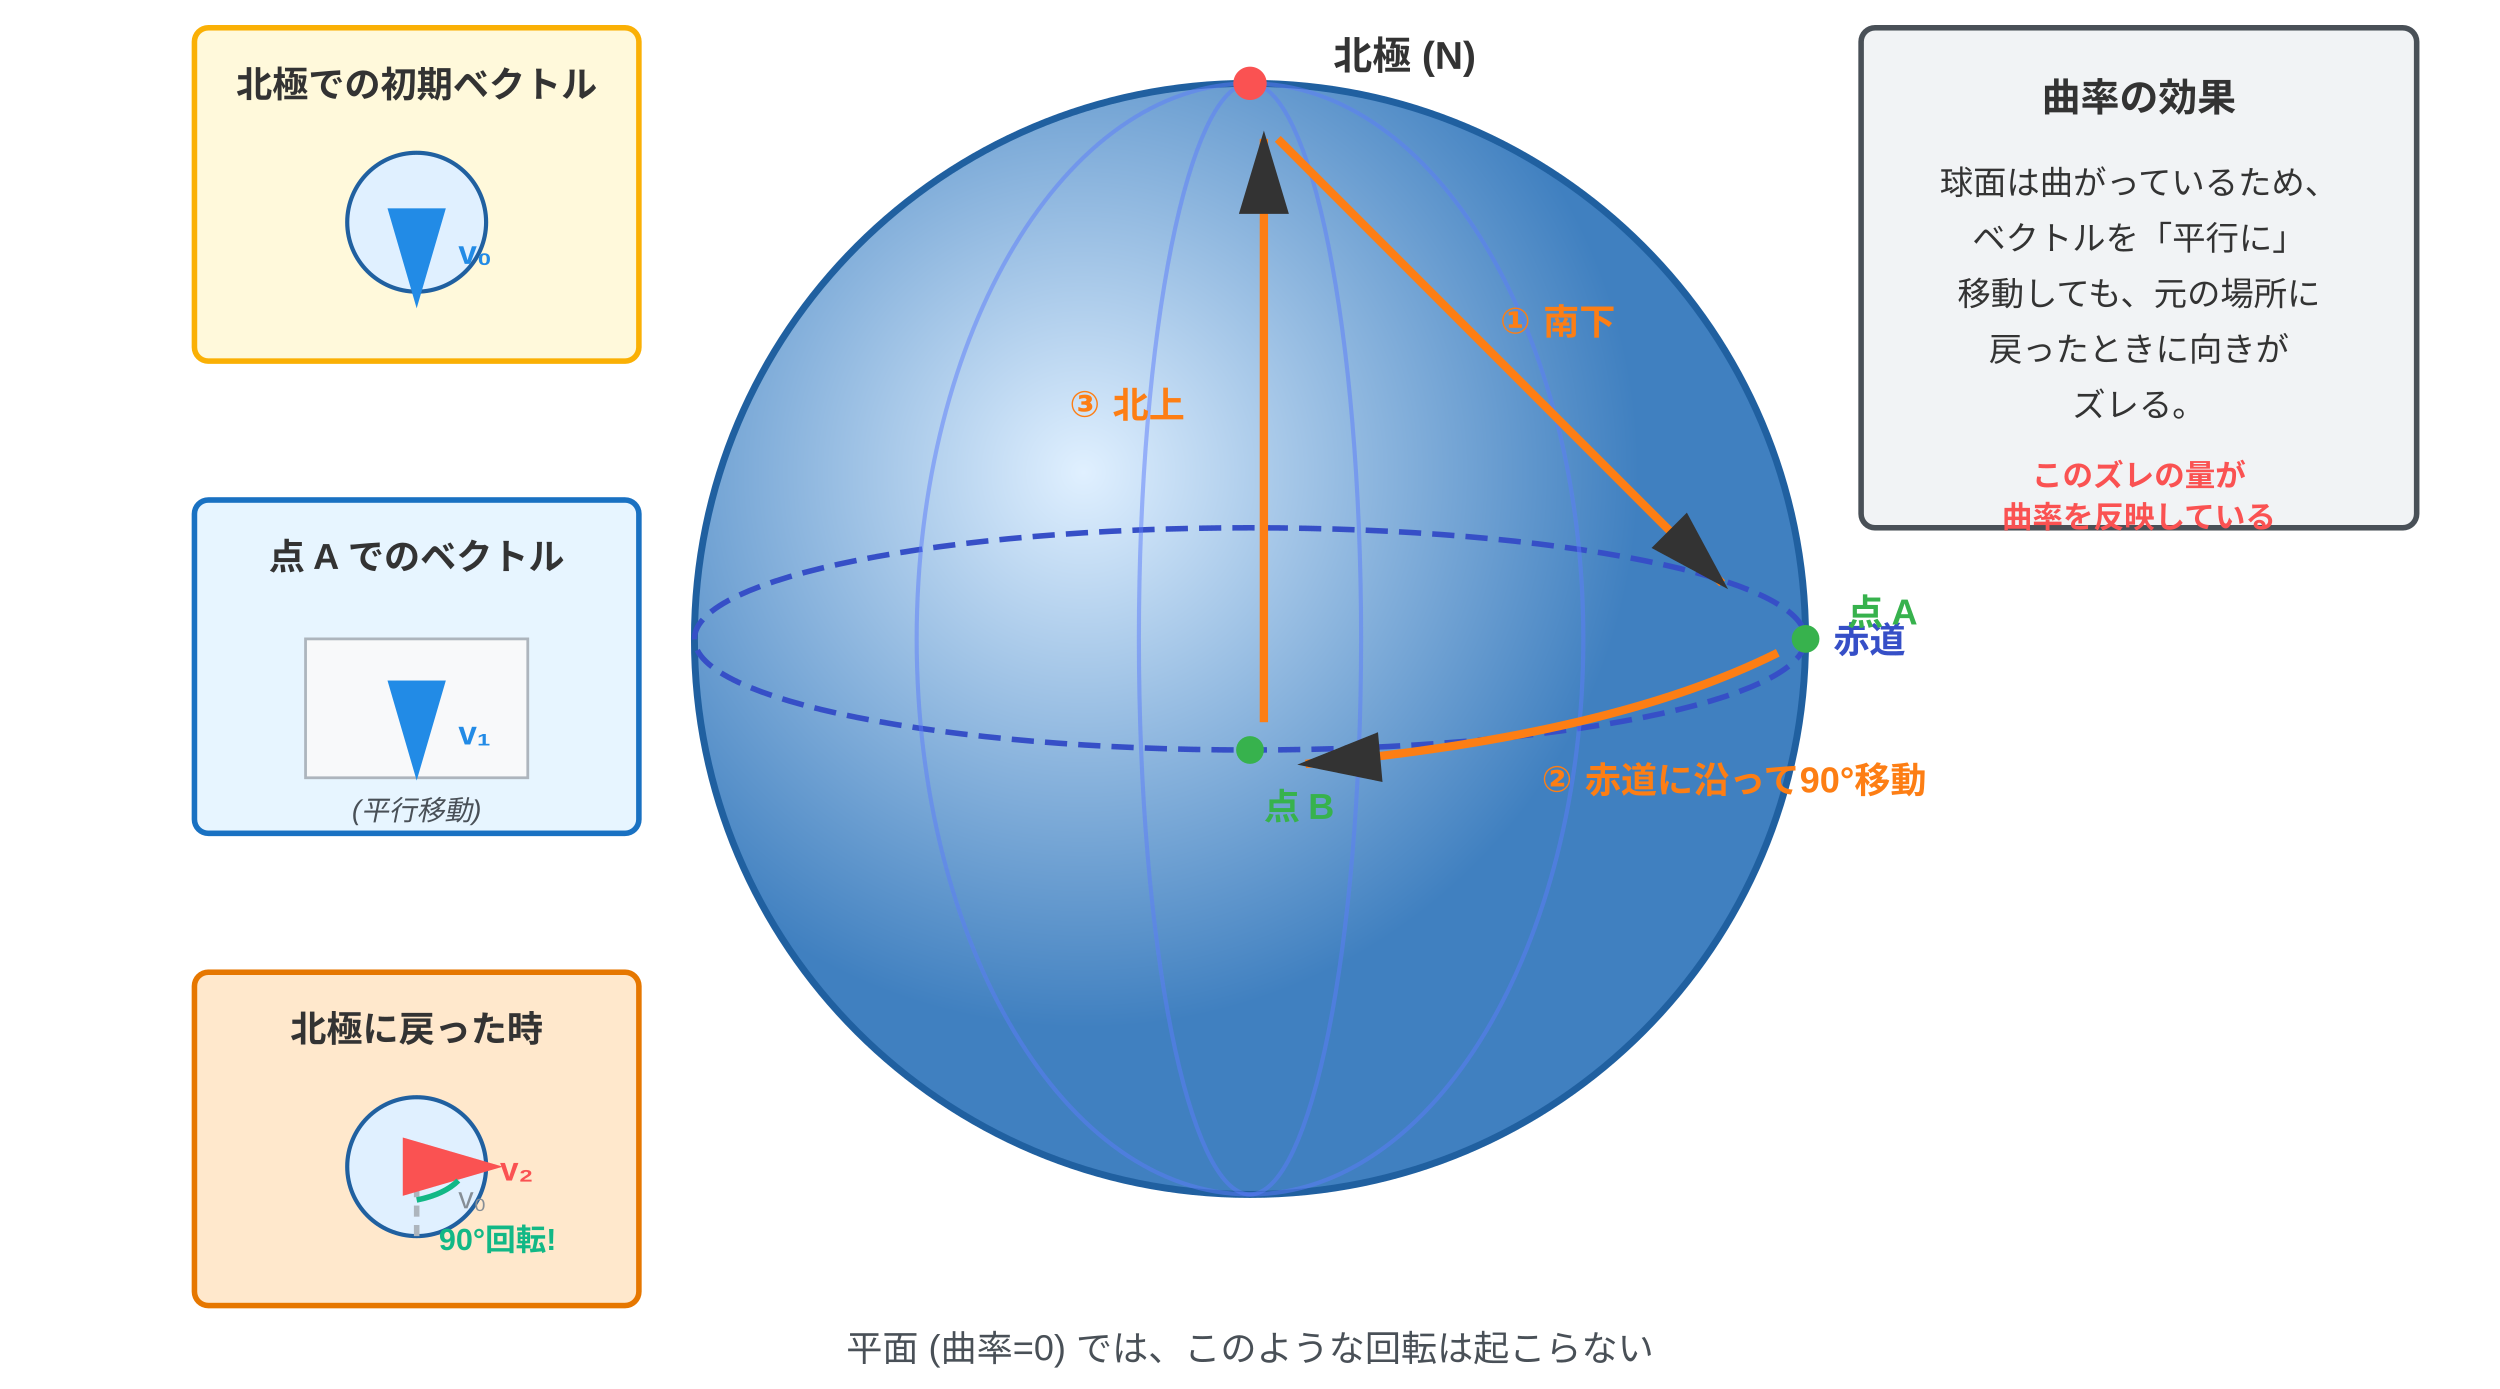
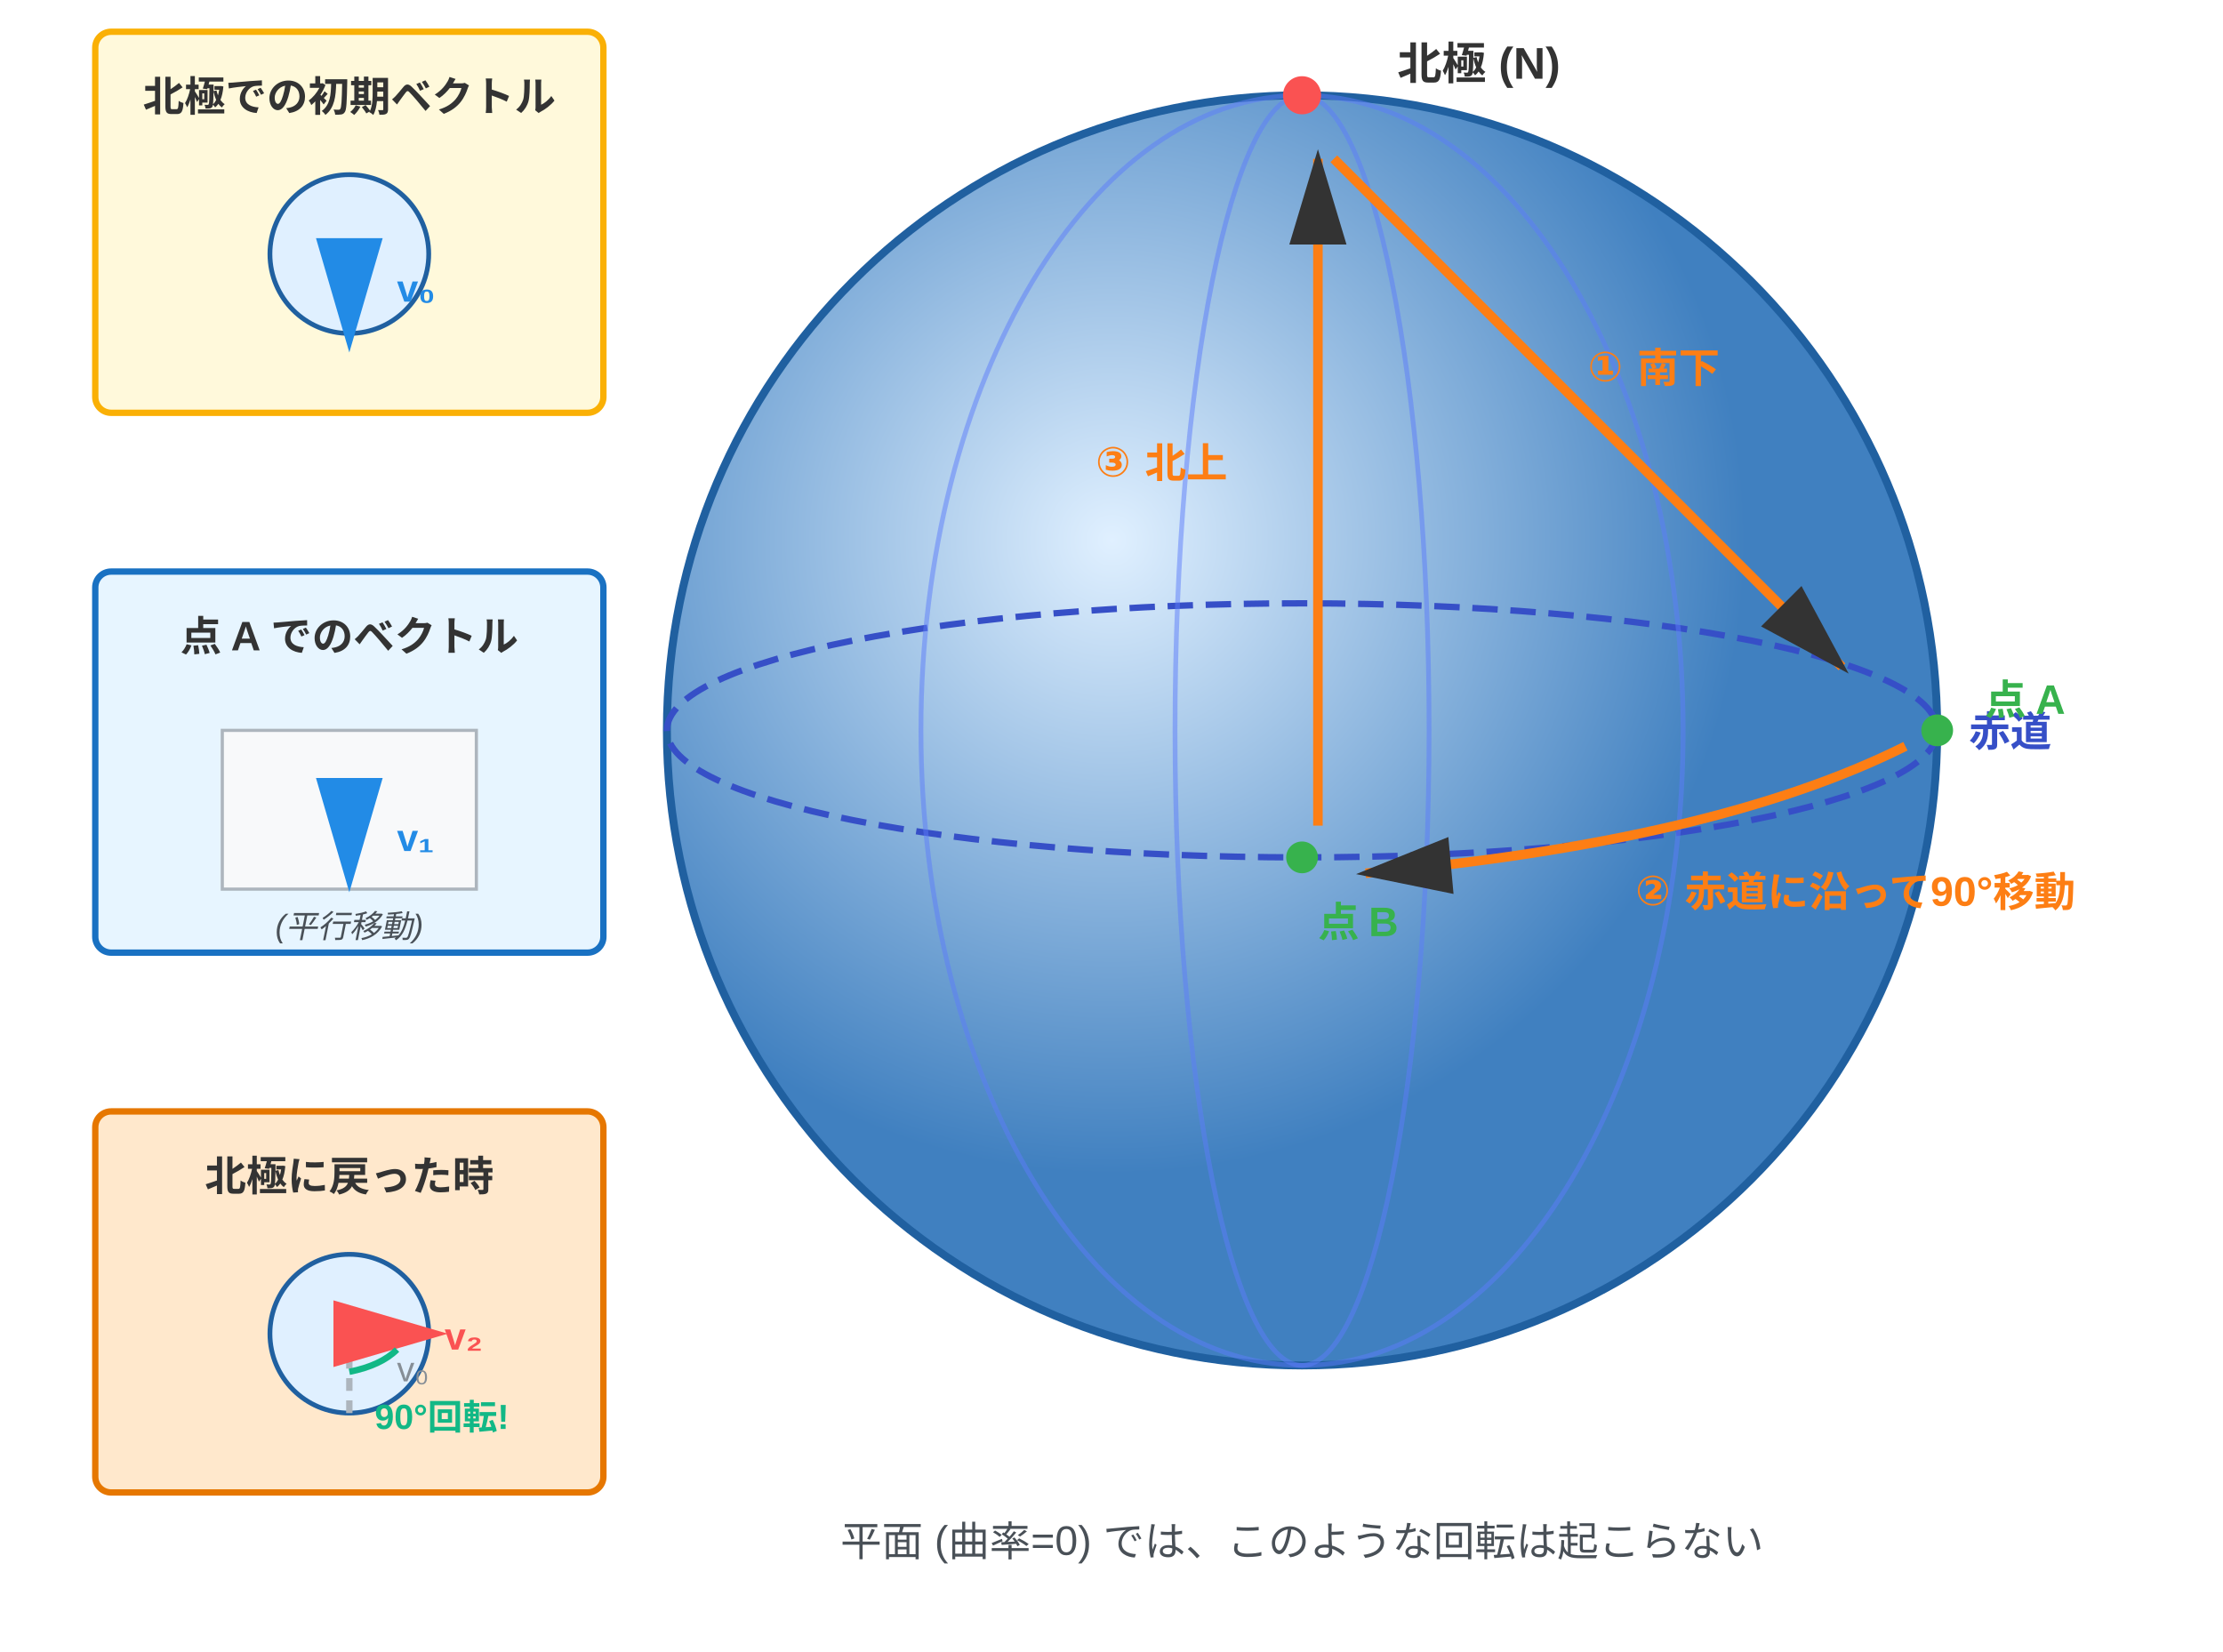
- <svg xmlns="http://www.w3.org/2000/svg" viewBox="0 90 900 500">
+ <svg xmlns="http://www.w3.org/2000/svg" viewBox="40 90 700 520">
  <defs>
    <marker id="arrowhead4" markerWidth="10" markerHeight="10" refX="9" refY="3" orient="auto">
      <polygon points="0 0, 10 3, 0 6" fill="#333" />
    </marker>
    <marker id="arrowhead-red2" markerWidth="12" markerHeight="12" refX="10" refY="3.5" orient="auto">
      <polygon points="0 0, 12 3.5, 0 7" fill="#fa5252" />
    </marker>
    <marker id="arrowhead-blue2" markerWidth="12" markerHeight="12" refX="10" refY="3.5" orient="auto">
      <polygon points="0 0, 12 3.5, 0 7" fill="#228be6" />
    </marker>
    <radialGradient id="sphereGrad3" cx="35%" cy="35%">
      <stop offset="0%" style="stop-color:#e0f0ff;stop-opacity:1" />
      <stop offset="100%" style="stop-color:#4080c0;stop-opacity:1" />
    </radialGradient>
  </defs>
  <g id="main-sphere">
    <circle cx="450" cy="320" r="200" fill="url(#sphereGrad3)" stroke="#2060a0" stroke-width="2.5" />
    <ellipse cx="450" cy="320" rx="200" ry="40" fill="none" stroke="#364fc7" stroke-width="2" stroke-dasharray="8,4" />
    <text x="660" y="325" font-family="Arial, sans-serif" font-size="13" fill="#364fc7" font-weight="bold">赤道</text>
    <ellipse cx="450" cy="320" rx="40" ry="200" fill="none" stroke="#5c7cfa" stroke-width="1.5" opacity="0.5" />
    <ellipse cx="450" cy="320" rx="120" ry="200" fill="none" stroke="#5c7cfa" stroke-width="1.5" opacity="0.5" />
    <circle cx="450" cy="120" r="6" fill="#fa5252" />
    <text x="480" y="115" font-family="Arial, sans-serif" font-size="14" fill="#333" font-weight="bold">北極 (N)</text>
    <circle cx="650" cy="320" r="5" fill="#37b24d" />
    <text x="665" y="315" font-family="Arial, sans-serif" font-size="13" fill="#37b24d" font-weight="bold">点 A</text>
    <circle cx="450" cy="360" r="5" fill="#37b24d" />
    <text x="455" y="385" font-family="Arial, sans-serif" font-size="13" fill="#37b24d" font-weight="bold">点 B</text>
    <path d="M 460,140 Q 520,200 620,300" fill="none" stroke="#fd7e14" stroke-width="3" marker-end="url(#arrowhead4)" />
    <text x="540" y="210" font-family="Arial, sans-serif" font-size="13" fill="#fd7e14" font-weight="bold">① 南下</text>
    <path d="M 640,325 Q 580,355 470,365" fill="none" stroke="#fd7e14" stroke-width="3" marker-end="url(#arrowhead4)" />
    <text x="555" y="375" font-family="Arial, sans-serif" font-size="13" fill="#fd7e14" font-weight="bold">② 赤道に沿って90°移動</text>
    <path d="M 455,350 Q 455,250 455,140" fill="none" stroke="#fd7e14" stroke-width="3" marker-end="url(#arrowhead4)" />
    <text x="385" y="240" font-family="Arial, sans-serif" font-size="13" fill="#fd7e14" font-weight="bold">③ 北上</text>
  </g>
  <g id="vector-start">
    <rect x="70" y="100" width="160" height="120" fill="#fff9db" stroke="#fab005" stroke-width="2" rx="5" />
    <text x="150" y="125" font-family="Arial, sans-serif" font-size="13" font-weight="bold" text-anchor="middle" fill="#333">北極での初期ベクトル</text>
    <circle cx="150" cy="170" r="25" fill="#e0f0ff" stroke="#2060a0" stroke-width="1.5" />
    <circle cx="150" cy="170" r="2" fill="#fa5252" />
    <line x1="150" y1="170" x2="150" y2="195" stroke="#228be6" stroke-width="3" marker-end="url(#arrowhead-blue2)" />
    <text x="165" y="185" font-family="Arial, sans-serif" font-size="12" fill="#228be6" font-weight="bold">v₀</text>
  </g>
  <g id="vector-A">
    <rect x="70" y="270" width="160" height="120" fill="#e7f5ff" stroke="#1971c2" stroke-width="2" rx="5" />
    <text x="150" y="295" font-family="Arial, sans-serif" font-size="13" font-weight="bold" text-anchor="middle" fill="#333">点 A でのベクトル</text>
    <rect x="110" y="320" width="80" height="50" fill="#f8f9fa" stroke="#adb5bd" stroke-width="1" />
    <circle cx="150" cy="345" r="2" fill="#37b24d" />
    <line x1="150" y1="345" x2="150" y2="365" stroke="#228be6" stroke-width="3" marker-end="url(#arrowhead-blue2)" />
    <text x="165" y="358" font-family="Arial, sans-serif" font-size="12" fill="#228be6" font-weight="bold">v₁</text>
    <text x="150" y="385" font-family="Arial, sans-serif" font-size="10" text-anchor="middle" fill="#495057" font-style="italic">(平行移動)</text>
  </g>
  <g id="vector-end">
    <rect x="70" y="440" width="160" height="120" fill="#ffe8cc" stroke="#e67700" stroke-width="2" rx="5" />
    <text x="150" y="465" font-family="Arial, sans-serif" font-size="13" font-weight="bold" text-anchor="middle" fill="#333">北極に戻った時</text>
    <circle cx="150" cy="510" r="25" fill="#e0f0ff" stroke="#2060a0" stroke-width="1.5" />
    <circle cx="150" cy="510" r="2" fill="#fa5252" />
    <line x1="150" y1="510" x2="150" y2="535" stroke="#adb5bd" stroke-width="2" stroke-dasharray="4,3" />
    <text x="165" y="525" font-family="Arial, sans-serif" font-size="11" fill="#868e96">v₀</text>
    <line x1="150" y1="510" x2="175" y2="510" stroke="#fa5252" stroke-width="3" marker-end="url(#arrowhead-red2)" />
    <text x="180" y="515" font-family="Arial, sans-serif" font-size="12" fill="#fa5252" font-weight="bold">v₂</text>
    <path d="M 150,522 Q 160,520 165,515" fill="none" stroke="#12b886" stroke-width="2" />
    <text x="158" y="540" font-family="Arial, sans-serif" font-size="11" fill="#12b886" font-weight="bold">90°回転!</text>
  </g>
-   <rect x="670" y="100" width="200" height="180" fill="#f1f3f5" stroke="#495057" stroke-width="2" rx="5" />
-   <text x="770" y="130" font-family="Arial, sans-serif" font-size="14" font-weight="bold" text-anchor="middle" fill="#333">曲率の効果</text>
-   <text x="770" y="160" font-family="Arial, sans-serif" font-size="12" text-anchor="middle" fill="#333">
-     球面は曲がっているため、
-   </text>
-   <text x="770" y="180" font-family="Arial, sans-serif" font-size="12" text-anchor="middle" fill="#333">
-     ベクトルを「平行に」
-   </text>
-   <text x="770" y="200" font-family="Arial, sans-serif" font-size="12" text-anchor="middle" fill="#333">
-     移動しても、元の場所に
-   </text>
-   <text x="770" y="220" font-family="Arial, sans-serif" font-size="12" text-anchor="middle" fill="#333">
-     戻ったときに向きが
-   </text>
-   <text x="770" y="240" font-family="Arial, sans-serif" font-size="12" text-anchor="middle" fill="#333">
-     ズレる。
-   </text>
-   <text x="770" y="265" font-family="Arial, sans-serif" font-size="11" text-anchor="middle" fill="#fa5252" font-weight="bold">
-     このズレの量が
-   </text>
-   <text x="770" y="280" font-family="Arial, sans-serif" font-size="11" text-anchor="middle" fill="#fa5252" font-weight="bold">
-     曲率を反映している
-   </text>
  <text x="450" y="580" font-family="Arial, sans-serif" font-size="13" text-anchor="middle" fill="#495057">
    平面 (曲率=0) では、このような回転は起こらない
  </text>
</svg>
